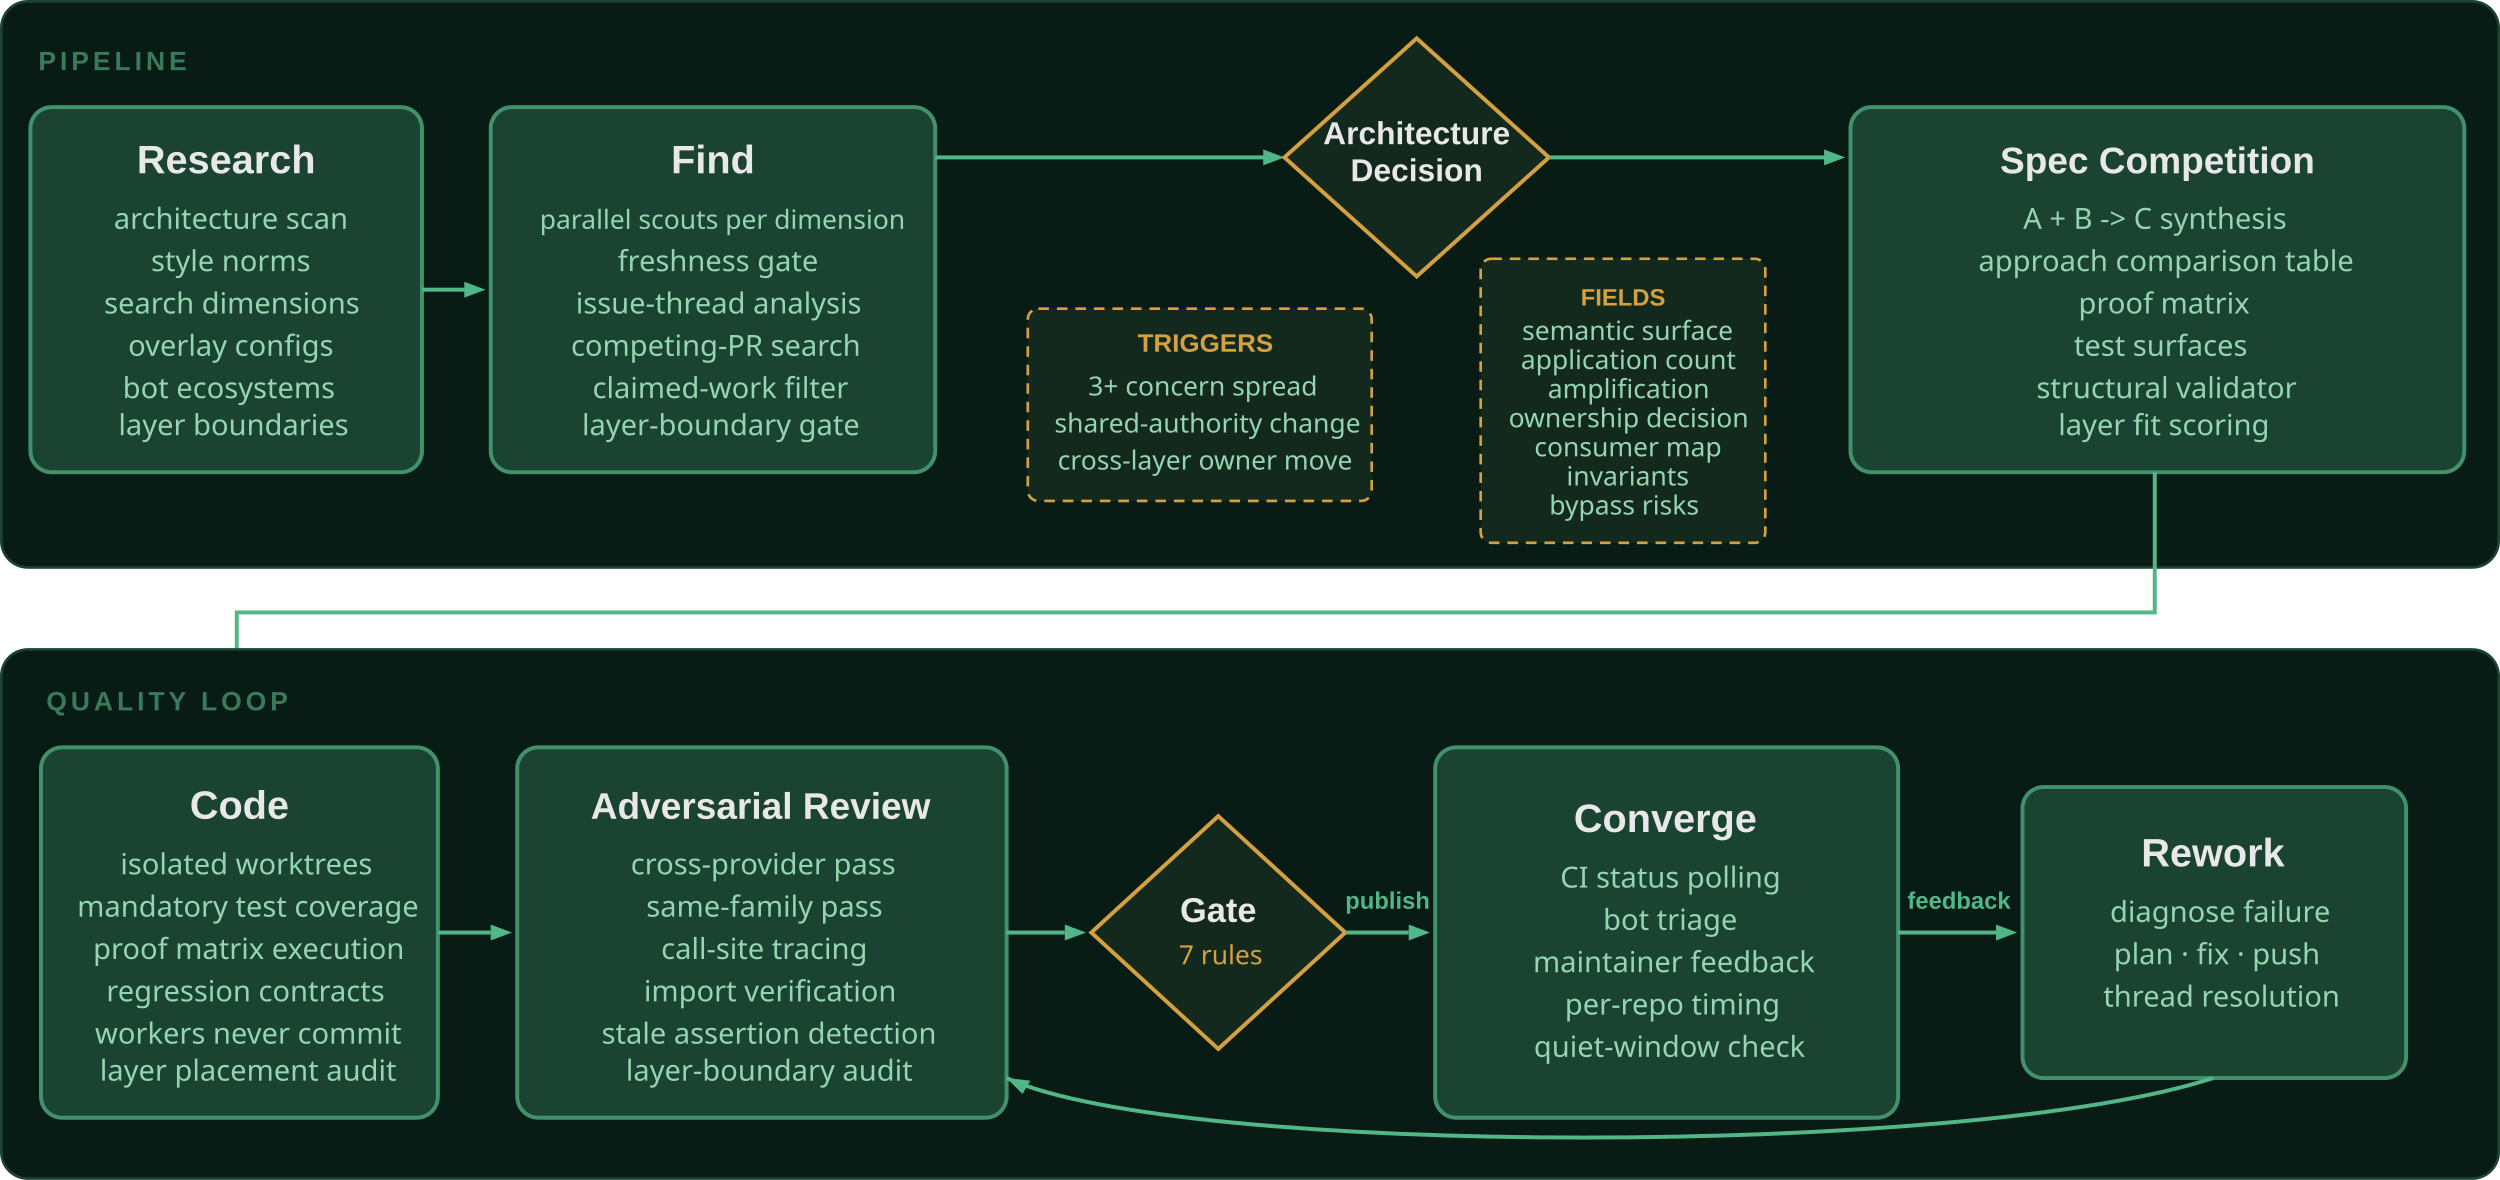
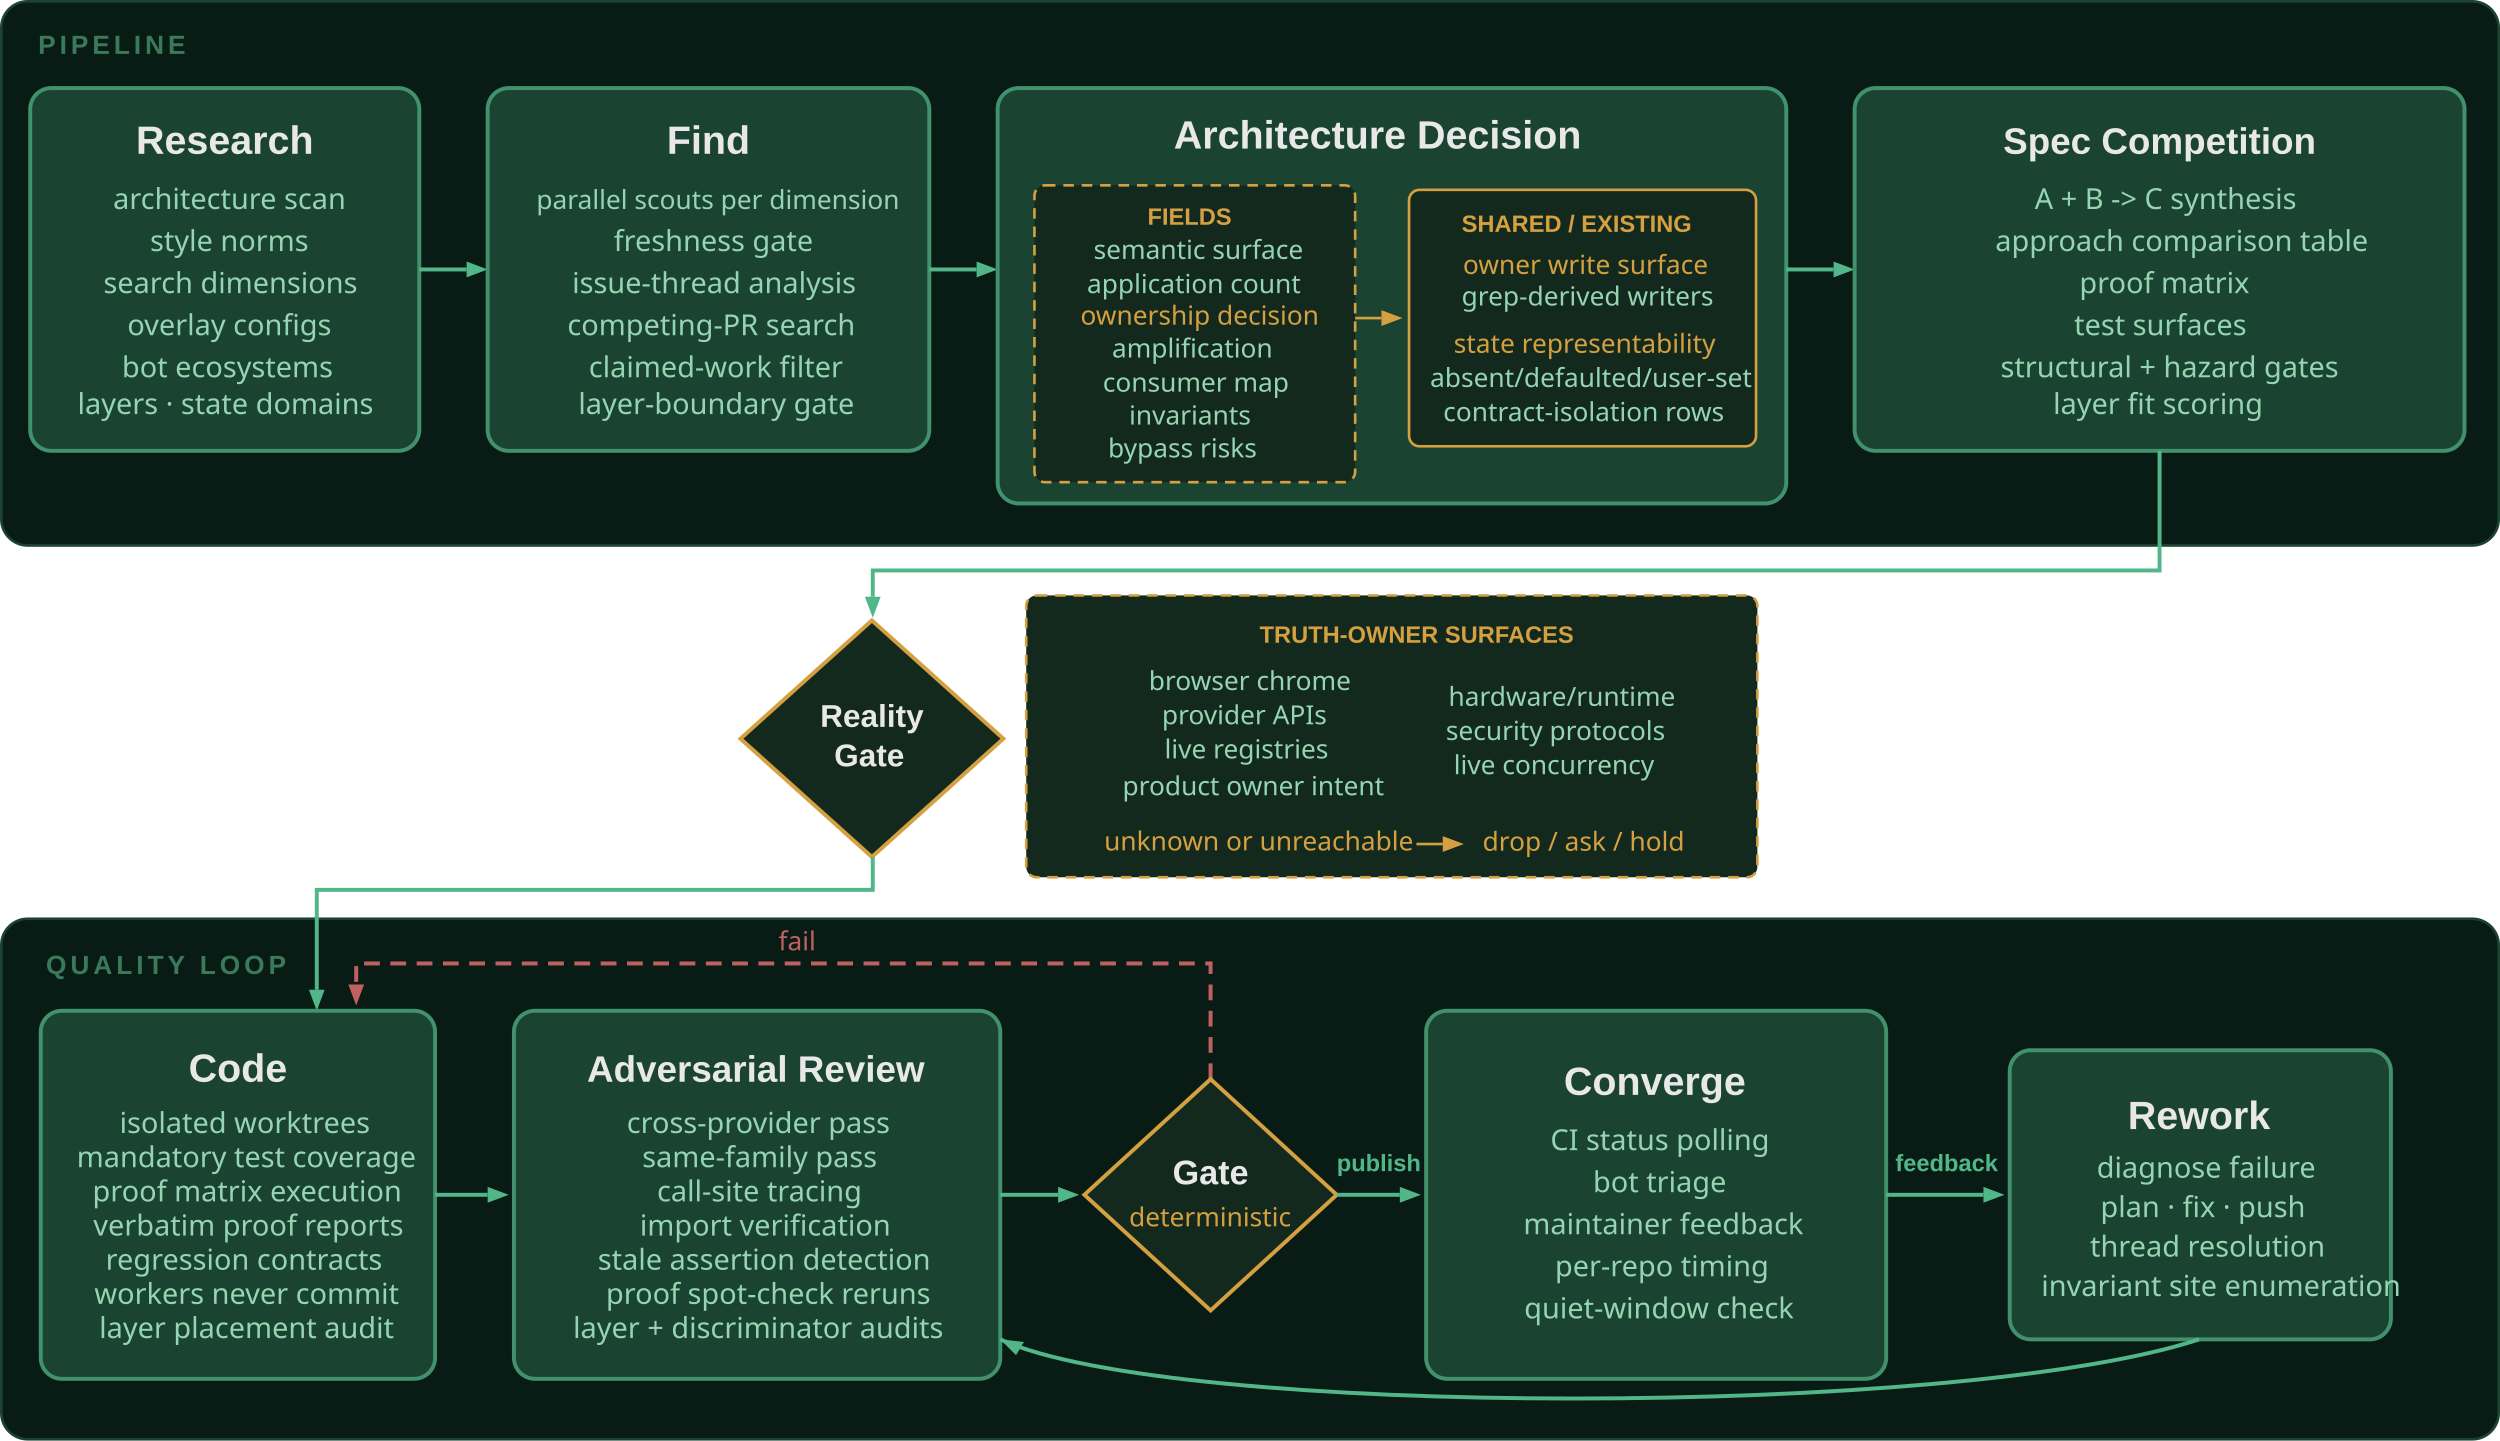
- <svg xmlns="http://www.w3.org/2000/svg" id="Layer_1" version="1.1" viewBox="0 0 945 446">
+ <svg xmlns="http://www.w3.org/2000/svg" id="Layer_1" version="1.1" viewBox="0 0 951 548">
  <defs>
    <style>
      .st0 {
        stroke: #52b788;
      }

-       .st0, .st1, .st2, .st3 {
+       .st0, .st1, .st2 {
+         fill: none;
+       }
+ 
+       .st0, .st3, .st4, .st2 {
        stroke-width: 1.5px;
      }

-       .st0, .st3 {
-         fill: none;
-       }
- 
-       .st4 {
+       .st1, .st5, .st6, .st4 {
+         stroke: #d4a040;
+       }
+ 
+       .st5 {
        stroke-dasharray: 4 3;
      }

-       .st4, .st2 {
+       .st5, .st6, .st4 {
        fill: #14291e;
-         stroke: #d4a040;
-       }
- 
-       .st5, .st6 {
+       }
+ 
+       .st7, .st8 {
        fill: #c06060;
      }

-       .st1 {
+       .st3 {
        fill: #1b4332;
        stroke: #40916c;
      }

-       .st7 {
+       .st9 {
        fill: #081c15;
        stroke: #1b4332;
      }

-       .st8, .st9, .st10, .st11, .st12, .st13, .st14, .st15, .st16, .st6, .st17, .st18, .st19 {
+       .st10, .st11, .st12, .st13, .st14, .st15, .st16, .st17, .st8, .st18, .st19, .st20 {
        isolation: isolate;
      }

-       .st8, .st9, .st14 {
+       .st10, .st11, .st21 {
        fill: #d4a040;
      }

-       .st8, .st11, .st14, .st15, .st16, .st17, .st18, .st19 {
+       .st10, .st13, .st16, .st17, .st18, .st19, .st20 {
        font-family: Arial-BoldMT, Arial;
        font-weight: 700;
      }

-       .st8, .st16 {
+       .st10, .st17 {
        font-size: 9px;
      }

-       .st9, .st10, .st13, .st6 {
+       .st11, .st12, .st15, .st8 {
        font-family: HelveticaNeueLTPro-Roman, 'Helvetica Neue LT Pro';
      }

-       .st9, .st13, .st6, .st19 {
+       .st11, .st15, .st8, .st20 {
        font-size: 10px;
      }

-       .st3 {
+       .st2 {
        stroke: #c06060;
        stroke-dasharray: 6 4;
      }

-       .st10 {
+       .st12 {
        font-size: 11px;
      }

-       .st10, .st13 {
+       .st12, .st15 {
        fill: #95d5b2;
      }

-       .st11 {
+       .st13 {
        font-size: 12px;
      }

-       .st11, .st15, .st17, .st18 {
+       .st13, .st16, .st18, .st19 {
        fill: #e8e8e8;
      }

-       .st14 {
-         font-size: 9.53px;
-       }
- 
-       .st15 {
+       .st16 {
        font-size: 15px;
      }

-       .st16, .st20 {
+       .st17, .st22 {
        fill: #52b788;
      }

-       .st17 {
+       .st18 {
        font-size: 13px;
      }

-       .st18 {
+       .st19 {
        font-size: 14px;
      }

-       .st19 {
+       .st20 {
        fill: #3a7a5a;
        letter-spacing: .15em;
      }
    </style>
  </defs>
-   <rect class="st7" x=".5" y=".5" width="944" height="214" rx="10" ry="10" />
-   <g class="st12">
-     <text class="st19" transform="translate(14.5 26.5)">
-       <tspan x="0" y="0">PIPELINE</tspan>
-     </text>
-   </g>
-   <rect class="st1" x="11.5" y="40.5" width="148" height="138" rx="8" ry="8" />
-   <g class="st12">
-     <text class="st15" transform="translate(51.73 65.5)">
-       <tspan x="0" y="0">Research</tspan>
-     </text>
-   </g>
-   <g class="st12">
-     <text class="st10" transform="translate(43.02 86.5)">
-       <tspan x="0" y="0">architecture scan</tspan>
-     </text>
-   </g>
-   <g class="st12">
-     <text class="st10" transform="translate(57.08 102.5)">
-       <tspan x="0" y="0">style norms</tspan>
-     </text>
-   </g>
-   <g class="st12">
-     <text class="st10" transform="translate(39.35 118.5)">
-       <tspan x="0" y="0">search dimensions</tspan>
-     </text>
-   </g>
-   <g class="st12">
-     <text class="st10" transform="translate(48.43 134.5)">
-       <tspan x="0" y="0">overlay configs</tspan>
-     </text>
-   </g>
-   <g class="st12">
-     <text class="st10" transform="translate(46.38 150.5)">
-       <tspan x="0" y="0">bot ecosystems</tspan>
-     </text>
-   </g>
-   <g class="st12">
-     <text class="st10" transform="translate(44.76 164.5)">
-       <tspan x="0" y="0">layer boundaries</tspan>
-     </text>
-   </g>
-   <path class="st0" d="M159.5,109.5h20" />
-   <polygon class="st20" points="175.5 106.5 183.5 109.5 175.5 112.5 175.5 106.5" />
-   <rect class="st1" x="185.5" y="40.5" width="168" height="138" rx="8" ry="8" />
-   <g class="st12">
-     <text class="st15" transform="translate(253.67 65.5)">
-       <tspan x="0" y="0">Find</tspan>
-     </text>
-   </g>
-   <g class="st12">
-     <text class="st13" transform="translate(204.03 86.5)">
-       <tspan x="0" y="0">parallel scouts per dimension</tspan>
-     </text>
-   </g>
-   <g class="st12">
-     <text class="st10" transform="translate(233.44 102.5)">
-       <tspan x="0" y="0">freshness gate</tspan>
-     </text>
-   </g>
-   <g class="st12">
-     <text class="st10" transform="translate(217.65 118.5)">
-       <tspan x="0" y="0">issue-thread analysis</tspan>
-     </text>
-   </g>
-   <g class="st12">
-     <text class="st10" transform="translate(215.82 134.5)">
-       <tspan x="0" y="0">competing-PR search</tspan>
-     </text>
-   </g>
-   <g class="st12">
-     <text class="st10" transform="translate(223.98 150.5)">
-       <tspan x="0" y="0">claimed-work filter</tspan>
-     </text>
-   </g>
-   <g class="st12">
-     <text class="st10" transform="translate(220 164.5)">
-       <tspan x="0" y="0">layer-boundary gate</tspan>
-     </text>
-   </g>
-   <path class="st0" d="M353.5,59.5h128" />
-   <polygon class="st20" points="477.5 56.5 485.5 59.5 477.5 62.5 477.5 56.5" />
-   <polygon class="st2" points="535.5 14.5 585.5 59.5 535.5 104.5 485.5 59.5 535.5 14.5" />
-   <g class="st12">
-     <text class="st11" transform="translate(500.16 54.5)">
-       <tspan x="0" y="0">Architecture</tspan>
-     </text>
-   </g>
-   <g class="st12">
-     <text class="st11" transform="translate(510.49 68.5)">
-       <tspan x="0" y="0">Decision</tspan>
-     </text>
-   </g>
-   <rect class="st4" x="388.5" y="116.67" width="130" height="72.69" rx="4" ry="4" />
-   <g class="st12">
-     <text class="st14" transform="translate(430 132.96) scale(1.03 1)">
-       <tspan x="0" y="0">TRIGGERS</tspan>
-     </text>
-   </g>
-   <g class="st12">
-     <text class="st13" transform="translate(411.33 149.5)">
-       <tspan x="0" y="0">3+ concern spread</tspan>
-     </text>
-   </g>
-   <g class="st12">
-     <text class="st13" transform="translate(398.58 163.5)">
-       <tspan x="0" y="0">shared-authority change</tspan>
-     </text>
-   </g>
-   <g class="st12">
-     <text class="st13" transform="translate(399.8 177.5)">
-       <tspan x="0" y="0">cross-layer owner move</tspan>
-     </text>
-   </g>
-   <rect class="st4" x="559.7" y="97.81" width="107.59" height="107.37" rx="4" ry="4" />
-   <g class="st12">
-     <text class="st8" transform="translate(597.5 115.5)">
-       <tspan x="0" y="0">FIELDS</tspan>
-     </text>
-   </g>
-   <g class="st12">
-     <text class="st13" transform="translate(575.35 128.5)">
-       <tspan x="0" y="0">semantic surface</tspan>
-     </text>
-   </g>
-   <g class="st12">
-     <text class="st13" transform="translate(574.88 139.5)">
-       <tspan x="0" y="0">application count</tspan>
-     </text>
-   </g>
-   <g class="st12">
-     <text class="st13" transform="translate(585.07 150.5)">
-       <tspan x="0" y="0">amplification</tspan>
-     </text>
-   </g>
-   <g class="st12">
-     <text class="st13" transform="translate(570.26 161.5)">
-       <tspan x="0" y="0">ownership decision</tspan>
-     </text>
-   </g>
-   <g class="st12">
-     <text class="st13" transform="translate(579.97 172.5)">
-       <tspan x="0" y="0">consumer map</tspan>
-     </text>
-   </g>
-   <g class="st12">
-     <text class="st13" transform="translate(592.11 183.5)">
-       <tspan x="0" y="0">invariants</tspan>
-     </text>
-   </g>
-   <g class="st12">
-     <text class="st13" transform="translate(585.63 194.5)">
-       <tspan x="0" y="0">bypass risks</tspan>
-     </text>
-   </g>
-   <path class="st0" d="M585.5,59.5h108" />
-   <polygon class="st20" points="689.5 56.5 697.5 59.5 689.5 62.5 689.5 56.5" />
-   <rect class="st1" x="699.5" y="40.5" width="232" height="138" rx="8" ry="8" />
-   <g class="st12">
-     <text class="st18" transform="translate(756 65.5)">
-       <tspan x="0" y="0">Spec Competition</tspan>
-     </text>
-   </g>
-   <g class="st12">
-     <text class="st10" transform="translate(764.79 86.5)">
-       <tspan x="0" y="0">A + B -&gt; C synthesis</tspan>
-     </text>
-   </g>
-   <g class="st12">
-     <text class="st10" transform="translate(747.86 102.5)">
-       <tspan x="0" y="0">approach comparison table</tspan>
-     </text>
-   </g>
-   <g class="st12">
-     <text class="st10" transform="translate(785.66 118.5)">
-       <tspan x="0" y="0">proof matrix</tspan>
-     </text>
-   </g>
-   <g class="st12">
-     <text class="st10" transform="translate(783.93 134.5)">
-       <tspan x="0" y="0">test surfaces</tspan>
-     </text>
-   </g>
-   <g class="st12">
-     <text class="st10" transform="translate(769.77 150.5)">
-       <tspan x="0" y="0">structural validator</tspan>
-     </text>
-   </g>
-   <g class="st12">
-     <text class="st10" transform="translate(778.02 164.5)">
-       <tspan x="0" y="0">layer fit scoring</tspan>
-     </text>
-   </g>
-   <path class="st0" d="M814.5,178.5v53H89.5v36" />
-   <polygon class="st20" points="87.5 272.5 90.5 280.5 93.5 272.5 87.5 272.5" />
-   <path class="st3" d="M460.5,308.5v-44H135.5v8" />
-   <polygon class="st5" points="132.5 272.5 135.5 280.5 138.5 272.5 132.5 272.5" />
-   <g class="st12">
-     <text class="st6" transform="translate(296.12 259.5)">
-       <tspan x="0" y="0">fail</tspan>
-     </text>
-   </g>
-   <rect class="st7" x=".5" y="245.5" width="944" height="200" rx="10" ry="10" />
-   <g class="st12">
-     <text class="st19" transform="translate(17.5 268.5)">
-       <tspan x="0" y="0">QUALITY LOOP</tspan>
-     </text>
-   </g>
-   <rect class="st1" x="15.5" y="282.5" width="150" height="140" rx="8" ry="8" />
-   <g class="st12">
-     <text class="st15" transform="translate(71.75 309.5)">
-       <tspan x="0" y="0">Code</tspan>
-     </text>
-   </g>
-   <g class="st12">
-     <text class="st10" transform="translate(45.49 330.5)">
-       <tspan x="0" y="0">isolated worktrees</tspan>
-     </text>
-   </g>
-   <g class="st12">
-     <text class="st10" transform="translate(29.18 346.5)">
-       <tspan x="0" y="0">mandatory test coverage</tspan>
-     </text>
-   </g>
-   <g class="st12">
-     <text class="st10" transform="translate(35.19 362.5)">
-       <tspan x="0" y="0">proof matrix execution</tspan>
-     </text>
-   </g>
-   <g class="st12">
-     <text class="st10" transform="translate(40.19 378.5)">
-       <tspan x="0" y="0">regression contracts</tspan>
-     </text>
-   </g>
-   <g class="st12">
-     <text class="st10" transform="translate(35.9 394.5)">
-       <tspan x="0" y="0">workers never commit</tspan>
-     </text>
-   </g>
-   <g class="st12">
-     <text class="st10" transform="translate(37.73 408.5)">
-       <tspan x="0" y="0">layer placement audit</tspan>
-     </text>
-   </g>
-   <path class="st0" d="M165.5,352.5h20" />
-   <polygon class="st20" points="185.5 349.5 193.5 352.5 185.5 355.5 185.5 349.5" />
-   <rect class="st1" x="195.5" y="282.5" width="185" height="140" rx="8" ry="8" />
-   <g class="st12">
-     <text class="st18" transform="translate(223.3 309.5)">
-       <tspan x="0" y="0">Adversarial Review</tspan>
-     </text>
-   </g>
-   <g class="st12">
-     <text class="st10" transform="translate(238.41 330.5)">
-       <tspan x="0" y="0">cross-provider pass</tspan>
-     </text>
-   </g>
-   <g class="st12">
-     <text class="st10" transform="translate(244.3 346.5)">
-       <tspan x="0" y="0">same-family pass</tspan>
-     </text>
-   </g>
-   <g class="st12">
-     <text class="st10" transform="translate(249.92 362.5)">
-       <tspan x="0" y="0">call-site tracing</tspan>
-     </text>
-   </g>
-   <g class="st12">
-     <text class="st10" transform="translate(243.4 378.5)">
-       <tspan x="0" y="0">import verification</tspan>
-     </text>
-   </g>
-   <g class="st12">
-     <text class="st10" transform="translate(227.4 394.5)">
-       <tspan x="0" y="0">stale assertion detection</tspan>
-     </text>
-   </g>
-   <g class="st12">
-     <text class="st10" transform="translate(236.57 408.5)">
-       <tspan x="0" y="0">layer-boundary audit</tspan>
-     </text>
-   </g>
-   <path class="st0" d="M380.5,352.5h22" />
-   <polygon class="st20" points="402.5 349.5 410.5 352.5 402.5 355.5 402.5 349.5" />
-   <polygon class="st2" points="460.5 308.5 508.5 352.5 460.5 396.5 412.5 352.5 460.5 308.5" />
-   <g class="st12">
-     <text class="st17" transform="translate(446.05 348.5)">
-       <tspan x="0" y="0">Gate</tspan>
-     </text>
-   </g>
-   <g class="st12">
-     <text class="st9" transform="translate(445.59 364.5)">
-       <tspan x="0" y="0">7 rules</tspan>
-     </text>
-   </g>
-   <path class="st0" d="M508.5,352.5h24" />
-   <polygon class="st20" points="532.5 349.5 540.5 352.5 532.5 355.5 532.5 349.5" />
-   <g class="st12">
-     <text class="st16" transform="translate(508.5 343.5)">
-       <tspan x="0" y="0">publish</tspan>
-     </text>
-   </g>
-   <rect class="st1" x="542.5" y="282.5" width="175" height="140" rx="8" ry="8" />
-   <g class="st12">
-     <text class="st15" transform="translate(594.91 314.5)">
-       <tspan x="0" y="0">Converge</tspan>
-     </text>
-   </g>
-   <g class="st12">
-     <text class="st10" transform="translate(589.77 335.5)">
-       <tspan x="0" y="0">CI status polling</tspan>
-     </text>
-   </g>
-   <g class="st12">
-     <text class="st10" transform="translate(605.97 351.5)">
-       <tspan x="0" y="0">bot triage</tspan>
-     </text>
-   </g>
-   <g class="st12">
-     <text class="st10" transform="translate(579.48 367.5)">
-       <tspan x="0" y="0">maintainer feedback</tspan>
-     </text>
-   </g>
-   <g class="st12">
-     <text class="st10" transform="translate(591.5 383.5)">
-       <tspan x="0" y="0">per-repo timing</tspan>
-     </text>
-   </g>
-   <g class="st12">
-     <text class="st10" transform="translate(579.8 399.5)">
-       <tspan x="0" y="0">quiet-window check</tspan>
-     </text>
-   </g>
-   <path class="st0" d="M717.5,352.5h37" />
-   <polygon class="st20" points="754.5 349.5 762.5 352.5 754.5 355.5 754.5 349.5" />
-   <g class="st12">
-     <text class="st16" transform="translate(720.99 343.5)">
-       <tspan x="0" y="0">feedback</tspan>
-     </text>
-   </g>
-   <rect class="st1" x="764.5" y="297.5" width="145" height="110" rx="8" ry="8" />
-   <g class="st12">
-     <text class="st15" transform="translate(809.41 327.5)">
-       <tspan x="0" y="0">Rework</tspan>
-     </text>
-   </g>
-   <g class="st12">
-     <text class="st10" transform="translate(797.59 348.5)">
-       <tspan x="0" y="0">diagnose failure</tspan>
-     </text>
-   </g>
-   <g class="st12">
-     <text class="st10" transform="translate(799.01 364.5)">
-       <tspan x="0" y="0">plan · fix · push</tspan>
-     </text>
-   </g>
-   <g class="st12">
-     <text class="st10" transform="translate(795.04 380.5)">
-       <tspan x="0" y="0">thread resolution</tspan>
-     </text>
-   </g>
-   <path class="st0" d="M836.5,407.5c-91,30-391,30-456,0" />
-   <polygon class="st20" points="389.5 408.5 380.5 407.5 386.5 413.5 389.5 408.5" />
+   <rect class="st9" x=".5" y=".5" width="950" height="207" rx="10" ry="10" />
+   <rect class="st9" x=".5" y="349.5" width="950" height="198" rx="10" ry="10" />
+   <g class="st14">
+     <g class="st14">
+       <g class="st14">
+         <g class="st14">
+           <g class="st14">
+             <text class="st20" transform="translate(14.5 20.5)">
+               <tspan x="0" y="0">PIPELINE</tspan>
+             </text>
+           </g>
+         </g>
+       </g>
+     </g>
+   </g>
+   <rect class="st3" x="11.5" y="33.5" width="148" height="138" rx="8" ry="8" />
+   <g class="st14">
+     <g class="st14">
+       <g class="st14">
+         <g class="st14">
+           <g class="st14">
+             <text class="st16" transform="translate(51.73 58.5)">
+               <tspan x="0" y="0">Research</tspan>
+             </text>
+           </g>
+         </g>
+       </g>
+     </g>
+   </g>
+   <g class="st14">
+     <g class="st14">
+       <g class="st14">
+         <g class="st14">
+           <g class="st14">
+             <text class="st12" transform="translate(43.02 79.5)">
+               <tspan x="0" y="0">architecture scan</tspan>
+             </text>
+           </g>
+         </g>
+       </g>
+     </g>
+   </g>
+   <g class="st14">
+     <g class="st14">
+       <g class="st14">
+         <g class="st14">
+           <g class="st14">
+             <text class="st12" transform="translate(57.08 95.5)">
+               <tspan x="0" y="0">style norms</tspan>
+             </text>
+           </g>
+         </g>
+       </g>
+     </g>
+   </g>
+   <g class="st14">
+     <g class="st14">
+       <g class="st14">
+         <g class="st14">
+           <g class="st14">
+             <text class="st12" transform="translate(39.35 111.5)">
+               <tspan x="0" y="0">search dimensions</tspan>
+             </text>
+           </g>
+         </g>
+       </g>
+     </g>
+   </g>
+   <g class="st14">
+     <g class="st14">
+       <g class="st14">
+         <g class="st14">
+           <g class="st14">
+             <text class="st12" transform="translate(48.43 127.5)">
+               <tspan x="0" y="0">overlay configs</tspan>
+             </text>
+           </g>
+         </g>
+       </g>
+     </g>
+   </g>
+   <g class="st14">
+     <g class="st14">
+       <g class="st14">
+         <g class="st14">
+           <g class="st14">
+             <text class="st12" transform="translate(46.38 143.5)">
+               <tspan x="0" y="0">bot ecosystems</tspan>
+             </text>
+           </g>
+         </g>
+       </g>
+     </g>
+   </g>
+   <g class="st14">
+     <g class="st14">
+       <g class="st14">
+         <g class="st14">
+           <g class="st14">
+             <text class="st12" transform="translate(29.5 157.5)">
+               <tspan x="0" y="0">layers · state domains</tspan>
+             </text>
+           </g>
+         </g>
+       </g>
+     </g>
+   </g>
+   <path class="st0" d="M159.5,102.5h18" />
+   <polygon class="st22" points="177.5 99.5 185.5 102.5 177.5 105.5 177.5 99.5" />
+   <rect class="st3" x="185.5" y="33.5" width="168" height="138" rx="8" ry="8" />
+   <g class="st14">
+     <g class="st14">
+       <g class="st14">
+         <g class="st14">
+           <g class="st14">
+             <text class="st16" transform="translate(253.67 58.5)">
+               <tspan x="0" y="0">Find</tspan>
+             </text>
+           </g>
+         </g>
+       </g>
+     </g>
+   </g>
+   <g class="st14">
+     <g class="st14">
+       <g class="st14">
+         <g class="st14">
+           <g class="st14">
+             <text class="st15" transform="translate(204.03 79.5)">
+               <tspan x="0" y="0">parallel scouts per dimension</tspan>
+             </text>
+           </g>
+         </g>
+       </g>
+     </g>
+   </g>
+   <g class="st14">
+     <g class="st14">
+       <g class="st14">
+         <g class="st14">
+           <g class="st14">
+             <text class="st12" transform="translate(233.44 95.5)">
+               <tspan x="0" y="0">freshness gate</tspan>
+             </text>
+           </g>
+         </g>
+       </g>
+     </g>
+   </g>
+   <g class="st14">
+     <g class="st14">
+       <g class="st14">
+         <g class="st14">
+           <g class="st14">
+             <text class="st12" transform="translate(217.65 111.5)">
+               <tspan x="0" y="0">issue-thread analysis</tspan>
+             </text>
+           </g>
+         </g>
+       </g>
+     </g>
+   </g>
+   <g class="st14">
+     <g class="st14">
+       <g class="st14">
+         <g class="st14">
+           <g class="st14">
+             <text class="st12" transform="translate(215.82 127.5)">
+               <tspan x="0" y="0">competing-PR search</tspan>
+             </text>
+           </g>
+         </g>
+       </g>
+     </g>
+   </g>
+   <g class="st14">
+     <g class="st14">
+       <g class="st14">
+         <g class="st14">
+           <g class="st14">
+             <text class="st12" transform="translate(223.98 143.5)">
+               <tspan x="0" y="0">claimed-work filter</tspan>
+             </text>
+           </g>
+         </g>
+       </g>
+     </g>
+   </g>
+   <g class="st14">
+     <g class="st14">
+       <g class="st14">
+         <g class="st14">
+           <g class="st14">
+             <text class="st12" transform="translate(220 157.5)">
+               <tspan x="0" y="0">layer-boundary gate</tspan>
+             </text>
+           </g>
+         </g>
+       </g>
+     </g>
+   </g>
+   <path class="st0" d="M353.5,102.5h18" />
+   <polygon class="st22" points="371.5 99.5 379.5 102.5 371.5 105.5 371.5 99.5" />
+   <rect class="st3" x="379.5" y="33.5" width="300" height="158" rx="8" ry="8" />
+   <g class="st14">
+     <g class="st14">
+       <g class="st14">
+         <g class="st14">
+           <g class="st14">
+             <text class="st16" transform="translate(446.5 56.5)">
+               <tspan x="0" y="0">Architecture Decision</tspan>
+             </text>
+           </g>
+         </g>
+       </g>
+     </g>
+   </g>
+   <rect class="st5" x="393.5" y="70.5" width="122" height="112.93" rx="4" ry="4" />
+   <g class="st14">
+     <g class="st14">
+       <g class="st14">
+         <g class="st14">
+           <g class="st14">
+             <text class="st10" transform="translate(436.5 85.5)">
+               <tspan x="0" y="0">FIELDS</tspan>
+             </text>
+           </g>
+         </g>
+       </g>
+     </g>
+   </g>
+   <g class="st14">
+     <g class="st14">
+       <g class="st14">
+         <g class="st14">
+           <g class="st14">
+             <text class="st15" transform="translate(416 98.5)">
+               <tspan x="0" y="0">semantic surface</tspan>
+             </text>
+           </g>
+         </g>
+       </g>
+     </g>
+   </g>
+   <g class="st14">
+     <g class="st14">
+       <g class="st14">
+         <g class="st14">
+           <g class="st14">
+             <text class="st15" transform="translate(413.5 111.5)">
+               <tspan x="0" y="0">application count</tspan>
+             </text>
+           </g>
+         </g>
+       </g>
+     </g>
+   </g>
+   <g class="st14">
+     <g class="st14">
+       <g class="st14">
+         <g class="st14">
+           <g class="st14">
+             <text class="st15" transform="translate(423 136)">
+               <tspan x="0" y="0">amplification</tspan>
+             </text>
+           </g>
+         </g>
+       </g>
+     </g>
+   </g>
+   <g class="st14">
+     <g class="st14">
+       <g class="st14">
+         <g class="st14">
+           <g class="st14">
+             <text class="st11" transform="translate(411 123.5)">
+               <tspan x="0" y="0">ownership decision</tspan>
+             </text>
+           </g>
+         </g>
+       </g>
+     </g>
+   </g>
+   <g class="st14">
+     <g class="st14">
+       <g class="st14">
+         <g class="st14">
+           <g class="st14">
+             <text class="st15" transform="translate(419.5 149)">
+               <tspan x="0" y="0">consumer map</tspan>
+             </text>
+           </g>
+         </g>
+       </g>
+     </g>
+   </g>
+   <g class="st14">
+     <g class="st14">
+       <g class="st14">
+         <g class="st14">
+           <g class="st14">
+             <text class="st15" transform="translate(429.5 161.5)">
+               <tspan x="0" y="0">invariants</tspan>
+             </text>
+           </g>
+         </g>
+       </g>
+     </g>
+   </g>
+   <g class="st14">
+     <g class="st14">
+       <g class="st14">
+         <g class="st14">
+           <g class="st14">
+             <text class="st15" transform="translate(421.5 174)">
+               <tspan x="0" y="0">bypass risks</tspan>
+             </text>
+           </g>
+         </g>
+       </g>
+     </g>
+   </g>
+   <path class="st1" d="M515.5,121h10" />
+   <polygon class="st21" points="525.5 118 533.5 121 525.5 124 525.5 118" />
+   <path class="st0" d="M679.5,102.5h18" />
+   <polygon class="st22" points="697.5 99.5 705.5 102.5 697.5 105.5 697.5 99.5" />
+   <rect class="st3" x="705.5" y="33.5" width="232" height="138" rx="8" ry="8" />
+   <g class="st14">
+     <g class="st14">
+       <g class="st14">
+         <g class="st14">
+           <g class="st14">
+             <text class="st19" transform="translate(762 58.5)">
+               <tspan x="0" y="0">Spec Competition</tspan>
+             </text>
+           </g>
+         </g>
+       </g>
+     </g>
+   </g>
+   <g class="st14">
+     <g class="st14">
+       <g class="st14">
+         <g class="st14">
+           <g class="st14">
+             <text class="st12" transform="translate(774 79.5)">
+               <tspan x="0" y="0">A + B -&gt; C synthesis</tspan>
+             </text>
+           </g>
+         </g>
+       </g>
+     </g>
+   </g>
+   <g class="st14">
+     <g class="st14">
+       <g class="st14">
+         <g class="st14">
+           <g class="st14">
+             <text class="st12" transform="translate(759 95.5)">
+               <tspan x="0" y="0">approach comparison table</tspan>
+             </text>
+           </g>
+         </g>
+       </g>
+     </g>
+   </g>
+   <g class="st14">
+     <g class="st14">
+       <g class="st14">
+         <g class="st14">
+           <g class="st14">
+             <text class="st12" transform="translate(791 111.5)">
+               <tspan x="0" y="0">proof matrix</tspan>
+             </text>
+           </g>
+         </g>
+       </g>
+     </g>
+   </g>
+   <g class="st14">
+     <g class="st14">
+       <g class="st14">
+         <g class="st14">
+           <g class="st14">
+             <text class="st12" transform="translate(789 127.5)">
+               <tspan x="0" y="0">test surfaces</tspan>
+             </text>
+           </g>
+         </g>
+       </g>
+     </g>
+   </g>
+   <g class="st14">
+     <g class="st14">
+       <g class="st14">
+         <g class="st14">
+           <g class="st14">
+             <text class="st12" transform="translate(761 143.5)">
+               <tspan x="0" y="0">structural + hazard gates</tspan>
+             </text>
+           </g>
+         </g>
+       </g>
+     </g>
+   </g>
+   <g class="st14">
+     <g class="st14">
+       <g class="st14">
+         <g class="st14">
+           <g class="st14">
+             <text class="st12" transform="translate(781 157.5)">
+               <tspan x="0" y="0">layer fit scoring</tspan>
+             </text>
+           </g>
+         </g>
+       </g>
+     </g>
+   </g>
+   <path class="st0" d="M821.5,171.5v45.5h-489.5v10" />
+   <polygon class="st22" points="329 227 332 235 335 227 329 227" />
+   <polygon class="st4" points="331.67 236 381.67 281 331.67 326 281.67 281 331.67 236" />
+   <g class="st14">
+     <g class="st14">
+       <g class="st14">
+         <g class="st14">
+           <g class="st14">
+             <text class="st13" transform="translate(312 276.5)">
+               <tspan x="0" y="0">Reality</tspan>
+             </text>
+           </g>
+         </g>
+       </g>
+     </g>
+   </g>
+   <g class="st14">
+     <g class="st14">
+       <g class="st14">
+         <g class="st14">
+           <g class="st14">
+             <text class="st13" transform="translate(317.33 291.5)">
+               <tspan x="0" y="0">Gate</tspan>
+             </text>
+           </g>
+         </g>
+       </g>
+     </g>
+   </g>
+   <rect class="st5" x="390.37" y="226.5" width="278.14" height="107.21" rx="4" ry="4" />
+   <g class="st14">
+     <g class="st14">
+       <g class="st14">
+         <g class="st14">
+           <g class="st14">
+             <text class="st10" transform="translate(479.13 244.5)">
+               <tspan x="0" y="0">TRUTH-OWNER SURFACES</tspan>
+             </text>
+           </g>
+         </g>
+       </g>
+     </g>
+   </g>
+   <g class="st14">
+     <g class="st14">
+       <g class="st14">
+         <g class="st14">
+           <g class="st14">
+             <text class="st15" transform="translate(437 262.5)">
+               <tspan x="0" y="0">browser chrome</tspan>
+             </text>
+           </g>
+         </g>
+       </g>
+     </g>
+   </g>
+   <g class="st14">
+     <g class="st14">
+       <g class="st14">
+         <g class="st14">
+           <g class="st14">
+             <text class="st15" transform="translate(442 275.5)">
+               <tspan x="0" y="0">provider APIs</tspan>
+             </text>
+           </g>
+         </g>
+       </g>
+     </g>
+   </g>
+   <g class="st14">
+     <g class="st14">
+       <g class="st14">
+         <g class="st14">
+           <g class="st14">
+             <text class="st15" transform="translate(443 288.5)">
+               <tspan x="0" y="0">live registries</tspan>
+             </text>
+           </g>
+         </g>
+       </g>
+     </g>
+   </g>
+   <g class="st14">
+     <g class="st14">
+       <g class="st14">
+         <g class="st14">
+           <g class="st14">
+             <text class="st15" transform="translate(551 268.5)">
+               <tspan x="0" y="0">hardware/runtime</tspan>
+             </text>
+           </g>
+         </g>
+       </g>
+     </g>
+   </g>
+   <g class="st14">
+     <g class="st14">
+       <g class="st14">
+         <g class="st14">
+           <g class="st14">
+             <text class="st15" transform="translate(427 302.5)">
+               <tspan x="0" y="0">product owner intent</tspan>
+             </text>
+           </g>
+         </g>
+       </g>
+     </g>
+   </g>
+   <g class="st14">
+     <g class="st14">
+       <g class="st14">
+         <g class="st14">
+           <g class="st14">
+             <text class="st15" transform="translate(550 281.5)">
+               <tspan x="0" y="0">security protocols</tspan>
+             </text>
+           </g>
+         </g>
+       </g>
+     </g>
+   </g>
+   <g class="st14">
+     <g class="st14">
+       <g class="st14">
+         <g class="st14">
+           <g class="st14">
+             <text class="st15" transform="translate(553 294.5)">
+               <tspan x="0" y="0">live concurrency</tspan>
+             </text>
+           </g>
+         </g>
+       </g>
+     </g>
+   </g>
+   <g class="st14">
+     <g class="st14">
+       <g class="st14">
+         <g class="st14">
+           <g class="st14">
+             <text class="st11" transform="translate(420 323.5)">
+               <tspan x="0" y="0">unknown or unreachable</tspan>
+             </text>
+           </g>
+         </g>
+       </g>
+     </g>
+   </g>
+   <path class="st0" d="M332,326v12.5H120.5v38" />
+   <polygon class="st22" points="117.5 376.5 120.5 384.5 123.5 376.5 117.5 376.5" />
+   <path class="st2" d="M460.5,410.5v-44H135.5v8" />
+   <polygon class="st7" points="132.5 374.5 135.5 382.5 138.5 374.5 132.5 374.5" />
+   <g class="st14">
+     <g class="st14">
+       <g class="st14">
+         <g class="st14">
+           <g class="st14">
+             <text class="st8" transform="translate(296.12 361.5)">
+               <tspan x="0" y="0">fail</tspan>
+             </text>
+           </g>
+         </g>
+       </g>
+     </g>
+   </g>
+   <g class="st14">
+     <g class="st14">
+       <g class="st14">
+         <g class="st14">
+           <g class="st14">
+             <text class="st20" transform="translate(17.5 370.5)">
+               <tspan x="0" y="0">QUALITY LOOP</tspan>
+             </text>
+           </g>
+         </g>
+       </g>
+     </g>
+   </g>
+   <rect class="st3" x="15.5" y="384.5" width="150" height="140" rx="8" ry="8" />
+   <g class="st14">
+     <g class="st14">
+       <g class="st14">
+         <g class="st14">
+           <g class="st14">
+             <text class="st16" transform="translate(71.75 411.5)">
+               <tspan x="0" y="0">Code</tspan>
+             </text>
+           </g>
+         </g>
+       </g>
+     </g>
+   </g>
+   <g class="st14">
+     <g class="st14">
+       <g class="st14">
+         <g class="st14">
+           <g class="st14">
+             <text class="st12" transform="translate(45.49 431)">
+               <tspan x="0" y="0">isolated worktrees</tspan>
+             </text>
+           </g>
+         </g>
+       </g>
+     </g>
+   </g>
+   <g class="st14">
+     <g class="st14">
+       <g class="st14">
+         <g class="st14">
+           <g class="st14">
+             <text class="st12" transform="translate(29.18 444)">
+               <tspan x="0" y="0">mandatory test coverage</tspan>
+             </text>
+           </g>
+         </g>
+       </g>
+     </g>
+   </g>
+   <g class="st14">
+     <g class="st14">
+       <g class="st14">
+         <g class="st14">
+           <g class="st14">
+             <text class="st12" transform="translate(35.19 457)">
+               <tspan x="0" y="0">proof matrix execution</tspan>
+             </text>
+           </g>
+         </g>
+       </g>
+     </g>
+   </g>
+   <g class="st14">
+     <g class="st14">
+       <g class="st14">
+         <g class="st14">
+           <g class="st14">
+             <text class="st12" transform="translate(35.5 470)">
+               <tspan x="0" y="0">verbatim proof reports</tspan>
+             </text>
+           </g>
+         </g>
+       </g>
+     </g>
+   </g>
+   <g class="st14">
+     <g class="st14">
+       <g class="st14">
+         <g class="st14">
+           <g class="st14">
+             <text class="st12" transform="translate(40.19 483)">
+               <tspan x="0" y="0">regression contracts</tspan>
+             </text>
+           </g>
+         </g>
+       </g>
+     </g>
+   </g>
+   <g class="st14">
+     <g class="st14">
+       <g class="st14">
+         <g class="st14">
+           <g class="st14">
+             <text class="st12" transform="translate(35.9 496)">
+               <tspan x="0" y="0">workers never commit</tspan>
+             </text>
+           </g>
+         </g>
+       </g>
+     </g>
+   </g>
+   <g class="st14">
+     <g class="st14">
+       <g class="st14">
+         <g class="st14">
+           <g class="st14">
+             <text class="st12" transform="translate(37.73 509)">
+               <tspan x="0" y="0">layer placement audit</tspan>
+             </text>
+           </g>
+         </g>
+       </g>
+     </g>
+   </g>
+   <path class="st0" d="M165.5,454.5h20" />
+   <polygon class="st22" points="185.5 451.5 193.5 454.5 185.5 457.5 185.5 451.5" />
+   <rect class="st3" x="195.5" y="384.5" width="185" height="140" rx="8" ry="8" />
+   <g class="st14">
+     <g class="st14">
+       <g class="st14">
+         <g class="st14">
+           <g class="st14">
+             <text class="st19" transform="translate(223.3 411.5)">
+               <tspan x="0" y="0">Adversarial Review</tspan>
+             </text>
+           </g>
+         </g>
+       </g>
+     </g>
+   </g>
+   <g class="st14">
+     <g class="st14">
+       <g class="st14">
+         <g class="st14">
+           <g class="st14">
+             <text class="st12" transform="translate(238.41 431)">
+               <tspan x="0" y="0">cross-provider pass</tspan>
+             </text>
+           </g>
+         </g>
+       </g>
+     </g>
+   </g>
+   <g class="st14">
+     <g class="st14">
+       <g class="st14">
+         <g class="st14">
+           <g class="st14">
+             <text class="st12" transform="translate(244.3 444)">
+               <tspan x="0" y="0">same-family pass</tspan>
+             </text>
+           </g>
+         </g>
+       </g>
+     </g>
+   </g>
+   <g class="st14">
+     <g class="st14">
+       <g class="st14">
+         <g class="st14">
+           <g class="st14">
+             <text class="st12" transform="translate(249.92 457)">
+               <tspan x="0" y="0">call-site tracing</tspan>
+             </text>
+           </g>
+         </g>
+       </g>
+     </g>
+   </g>
+   <g class="st14">
+     <g class="st14">
+       <g class="st14">
+         <g class="st14">
+           <g class="st14">
+             <text class="st12" transform="translate(243.4 470)">
+               <tspan x="0" y="0">import verification</tspan>
+             </text>
+           </g>
+         </g>
+       </g>
+     </g>
+   </g>
+   <g class="st14">
+     <g class="st14">
+       <g class="st14">
+         <g class="st14">
+           <g class="st14">
+             <text class="st12" transform="translate(227.4 483)">
+               <tspan x="0" y="0">stale assertion detection</tspan>
+             </text>
+           </g>
+         </g>
+       </g>
+     </g>
+   </g>
+   <g class="st14">
+     <g class="st14">
+       <g class="st14">
+         <g class="st14">
+           <g class="st14">
+             <text class="st12" transform="translate(230.5 496)">
+               <tspan x="0" y="0">proof spot-check reruns</tspan>
+             </text>
+           </g>
+         </g>
+       </g>
+     </g>
+   </g>
+   <g class="st14">
+     <g class="st14">
+       <g class="st14">
+         <g class="st14">
+           <g class="st14">
+             <text class="st12" transform="translate(218 509)">
+               <tspan x="0" y="0">layer + discriminator audits</tspan>
+             </text>
+           </g>
+         </g>
+       </g>
+     </g>
+   </g>
+   <path class="st0" d="M380.5,454.5h22" />
+   <polygon class="st22" points="402.5 451.5 410.5 454.5 402.5 457.5 402.5 451.5" />
+   <polygon class="st4" points="460.5 410.5 508.5 454.5 460.5 498.5 412.5 454.5 460.5 410.5" />
+   <g class="st14">
+     <g class="st14">
+       <g class="st14">
+         <g class="st14">
+           <g class="st14">
+             <text class="st18" transform="translate(446.05 450.5)">
+               <tspan x="0" y="0">Gate</tspan>
+             </text>
+           </g>
+         </g>
+       </g>
+     </g>
+   </g>
+   <g class="st14">
+     <g class="st14">
+       <g class="st14">
+         <g class="st14">
+           <g class="st14">
+             <text class="st11" transform="translate(429.5 466.5)">
+               <tspan x="0" y="0">deterministic</tspan>
+             </text>
+           </g>
+         </g>
+       </g>
+     </g>
+   </g>
+   <path class="st0" d="M508.5,454.5h24" />
+   <polygon class="st22" points="532.5 451.5 540.5 454.5 532.5 457.5 532.5 451.5" />
+   <g class="st14">
+     <g class="st14">
+       <g class="st14">
+         <g class="st14">
+           <g class="st14">
+             <text class="st17" transform="translate(508.5 445.5)">
+               <tspan x="0" y="0">publish</tspan>
+             </text>
+           </g>
+         </g>
+       </g>
+     </g>
+   </g>
+   <rect class="st3" x="542.5" y="384.5" width="175" height="140" rx="8" ry="8" />
+   <g class="st14">
+     <g class="st14">
+       <g class="st14">
+         <g class="st14">
+           <g class="st14">
+             <text class="st16" transform="translate(594.91 416.5)">
+               <tspan x="0" y="0">Converge</tspan>
+             </text>
+           </g>
+         </g>
+       </g>
+     </g>
+   </g>
+   <g class="st14">
+     <g class="st14">
+       <g class="st14">
+         <g class="st14">
+           <g class="st14">
+             <text class="st12" transform="translate(589.77 437.5)">
+               <tspan x="0" y="0">CI status polling</tspan>
+             </text>
+           </g>
+         </g>
+       </g>
+     </g>
+   </g>
+   <g class="st14">
+     <g class="st14">
+       <g class="st14">
+         <g class="st14">
+           <g class="st14">
+             <text class="st12" transform="translate(605.97 453.5)">
+               <tspan x="0" y="0">bot triage</tspan>
+             </text>
+           </g>
+         </g>
+       </g>
+     </g>
+   </g>
+   <g class="st14">
+     <g class="st14">
+       <g class="st14">
+         <g class="st14">
+           <g class="st14">
+             <text class="st12" transform="translate(579.48 469.5)">
+               <tspan x="0" y="0">maintainer feedback</tspan>
+             </text>
+           </g>
+         </g>
+       </g>
+     </g>
+   </g>
+   <g class="st14">
+     <g class="st14">
+       <g class="st14">
+         <g class="st14">
+           <g class="st14">
+             <text class="st12" transform="translate(591.5 485.5)">
+               <tspan x="0" y="0">per-repo timing</tspan>
+             </text>
+           </g>
+         </g>
+       </g>
+     </g>
+   </g>
+   <g class="st14">
+     <g class="st14">
+       <g class="st14">
+         <g class="st14">
+           <g class="st14">
+             <text class="st12" transform="translate(579.8 501.5)">
+               <tspan x="0" y="0">quiet-window check</tspan>
+             </text>
+           </g>
+         </g>
+       </g>
+     </g>
+   </g>
+   <path class="st0" d="M717.5,454.5h37" />
+   <polygon class="st22" points="754.5 451.5 762.5 454.5 754.5 457.5 754.5 451.5" />
+   <g class="st14">
+     <g class="st14">
+       <g class="st14">
+         <g class="st14">
+           <g class="st14">
+             <text class="st17" transform="translate(720.99 445.5)">
+               <tspan x="0" y="0">feedback</tspan>
+             </text>
+           </g>
+         </g>
+       </g>
+     </g>
+   </g>
+   <rect class="st3" x="764.5" y="399.5" width="145" height="110" rx="8" ry="8" />
+   <g class="st14">
+     <g class="st14">
+       <g class="st14">
+         <g class="st14">
+           <g class="st14">
+             <text class="st16" transform="translate(809.41 429.5)">
+               <tspan x="0" y="0">Rework</tspan>
+             </text>
+           </g>
+         </g>
+       </g>
+     </g>
+   </g>
+   <g class="st14">
+     <g class="st14">
+       <g class="st14">
+         <g class="st14">
+           <g class="st14">
+             <text class="st12" transform="translate(797.59 448)">
+               <tspan x="0" y="0">diagnose failure</tspan>
+             </text>
+           </g>
+         </g>
+       </g>
+     </g>
+   </g>
+   <g class="st14">
+     <g class="st14">
+       <g class="st14">
+         <g class="st14">
+           <g class="st14">
+             <text class="st12" transform="translate(799.01 463)">
+               <tspan x="0" y="0">plan · fix · push</tspan>
+             </text>
+           </g>
+         </g>
+       </g>
+     </g>
+   </g>
+   <g class="st14">
+     <g class="st14">
+       <g class="st14">
+         <g class="st14">
+           <g class="st14">
+             <text class="st12" transform="translate(795.04 478)">
+               <tspan x="0" y="0">thread resolution</tspan>
+             </text>
+           </g>
+         </g>
+       </g>
+     </g>
+   </g>
+   <g class="st14">
+     <g class="st14">
+       <g class="st14">
+         <g class="st14">
+           <g class="st14">
+             <text class="st12" transform="translate(776.5 493)">
+               <tspan x="0" y="0">invariant site enumeration</tspan>
+             </text>
+           </g>
+         </g>
+       </g>
+     </g>
+   </g>
+   <path class="st0" d="M836.5,509.5c-91,30-391,30-456,0" />
+   <polygon class="st22" points="389.5 510.5 380.5 509.5 386.5 515.5 389.5 510.5" />
+   <g class="st14">
+     <g class="st14">
+       <g class="st14">
+         <text class="st11" transform="translate(563.98 323.62)">
+           <tspan x="0" y="0">drop / ask / hold</tspan>
+         </text>
+       </g>
+     </g>
+   </g>
+   <path class="st1" d="M538.82,321.07h10" />
+   <polygon class="st21" points="548.82 318.07 556.82 321.07 548.82 324.07 548.82 318.07" />
+   <rect class="st6" x="536" y="72.21" width="132" height="97.57" rx="4" ry="4" />
+   <g class="st14">
+     <g class="st14">
+       <g class="st14">
+         <g class="st14">
+           <g class="st14">
+             <text class="st10" transform="translate(556 88.21)">
+               <tspan x="0" y="0">SHARED / EXISTING</tspan>
+             </text>
+           </g>
+         </g>
+       </g>
+     </g>
+   </g>
+   <g class="st14">
+     <g class="st14">
+       <g class="st14">
+         <g class="st14">
+           <g class="st14">
+             <text class="st11" transform="translate(556.5 104.21)">
+               <tspan x="0" y="0">owner write surface</tspan>
+             </text>
+           </g>
+         </g>
+       </g>
+     </g>
+   </g>
+   <g class="st14">
+     <g class="st14">
+       <g class="st14">
+         <g class="st14">
+           <g class="st14">
+             <text class="st15" transform="translate(556 116.21)">
+               <tspan x="0" y="0">grep-derived writers</tspan>
+             </text>
+           </g>
+         </g>
+       </g>
+     </g>
+   </g>
+   <g class="st14">
+     <g class="st14">
+       <g class="st14">
+         <g class="st14">
+           <g class="st14">
+             <text class="st11" transform="translate(553 134.21)">
+               <tspan x="0" y="0">state representability</tspan>
+             </text>
+           </g>
+         </g>
+       </g>
+     </g>
+   </g>
+   <g class="st14">
+     <g class="st14">
+       <g class="st14">
+         <g class="st14">
+           <g class="st14">
+             <text class="st15" transform="translate(544 147.21)">
+               <tspan x="0" y="0">absent/defaulted/user-set</tspan>
+             </text>
+           </g>
+         </g>
+       </g>
+     </g>
+   </g>
+   <g class="st14">
+     <g class="st14">
+       <g class="st14">
+         <g class="st14">
+           <g class="st14">
+             <text class="st15" transform="translate(549 160.21)">
+               <tspan x="0" y="0">contract-isolation rows</tspan>
+             </text>
+           </g>
+         </g>
+       </g>
+     </g>
+   </g>
</svg>
